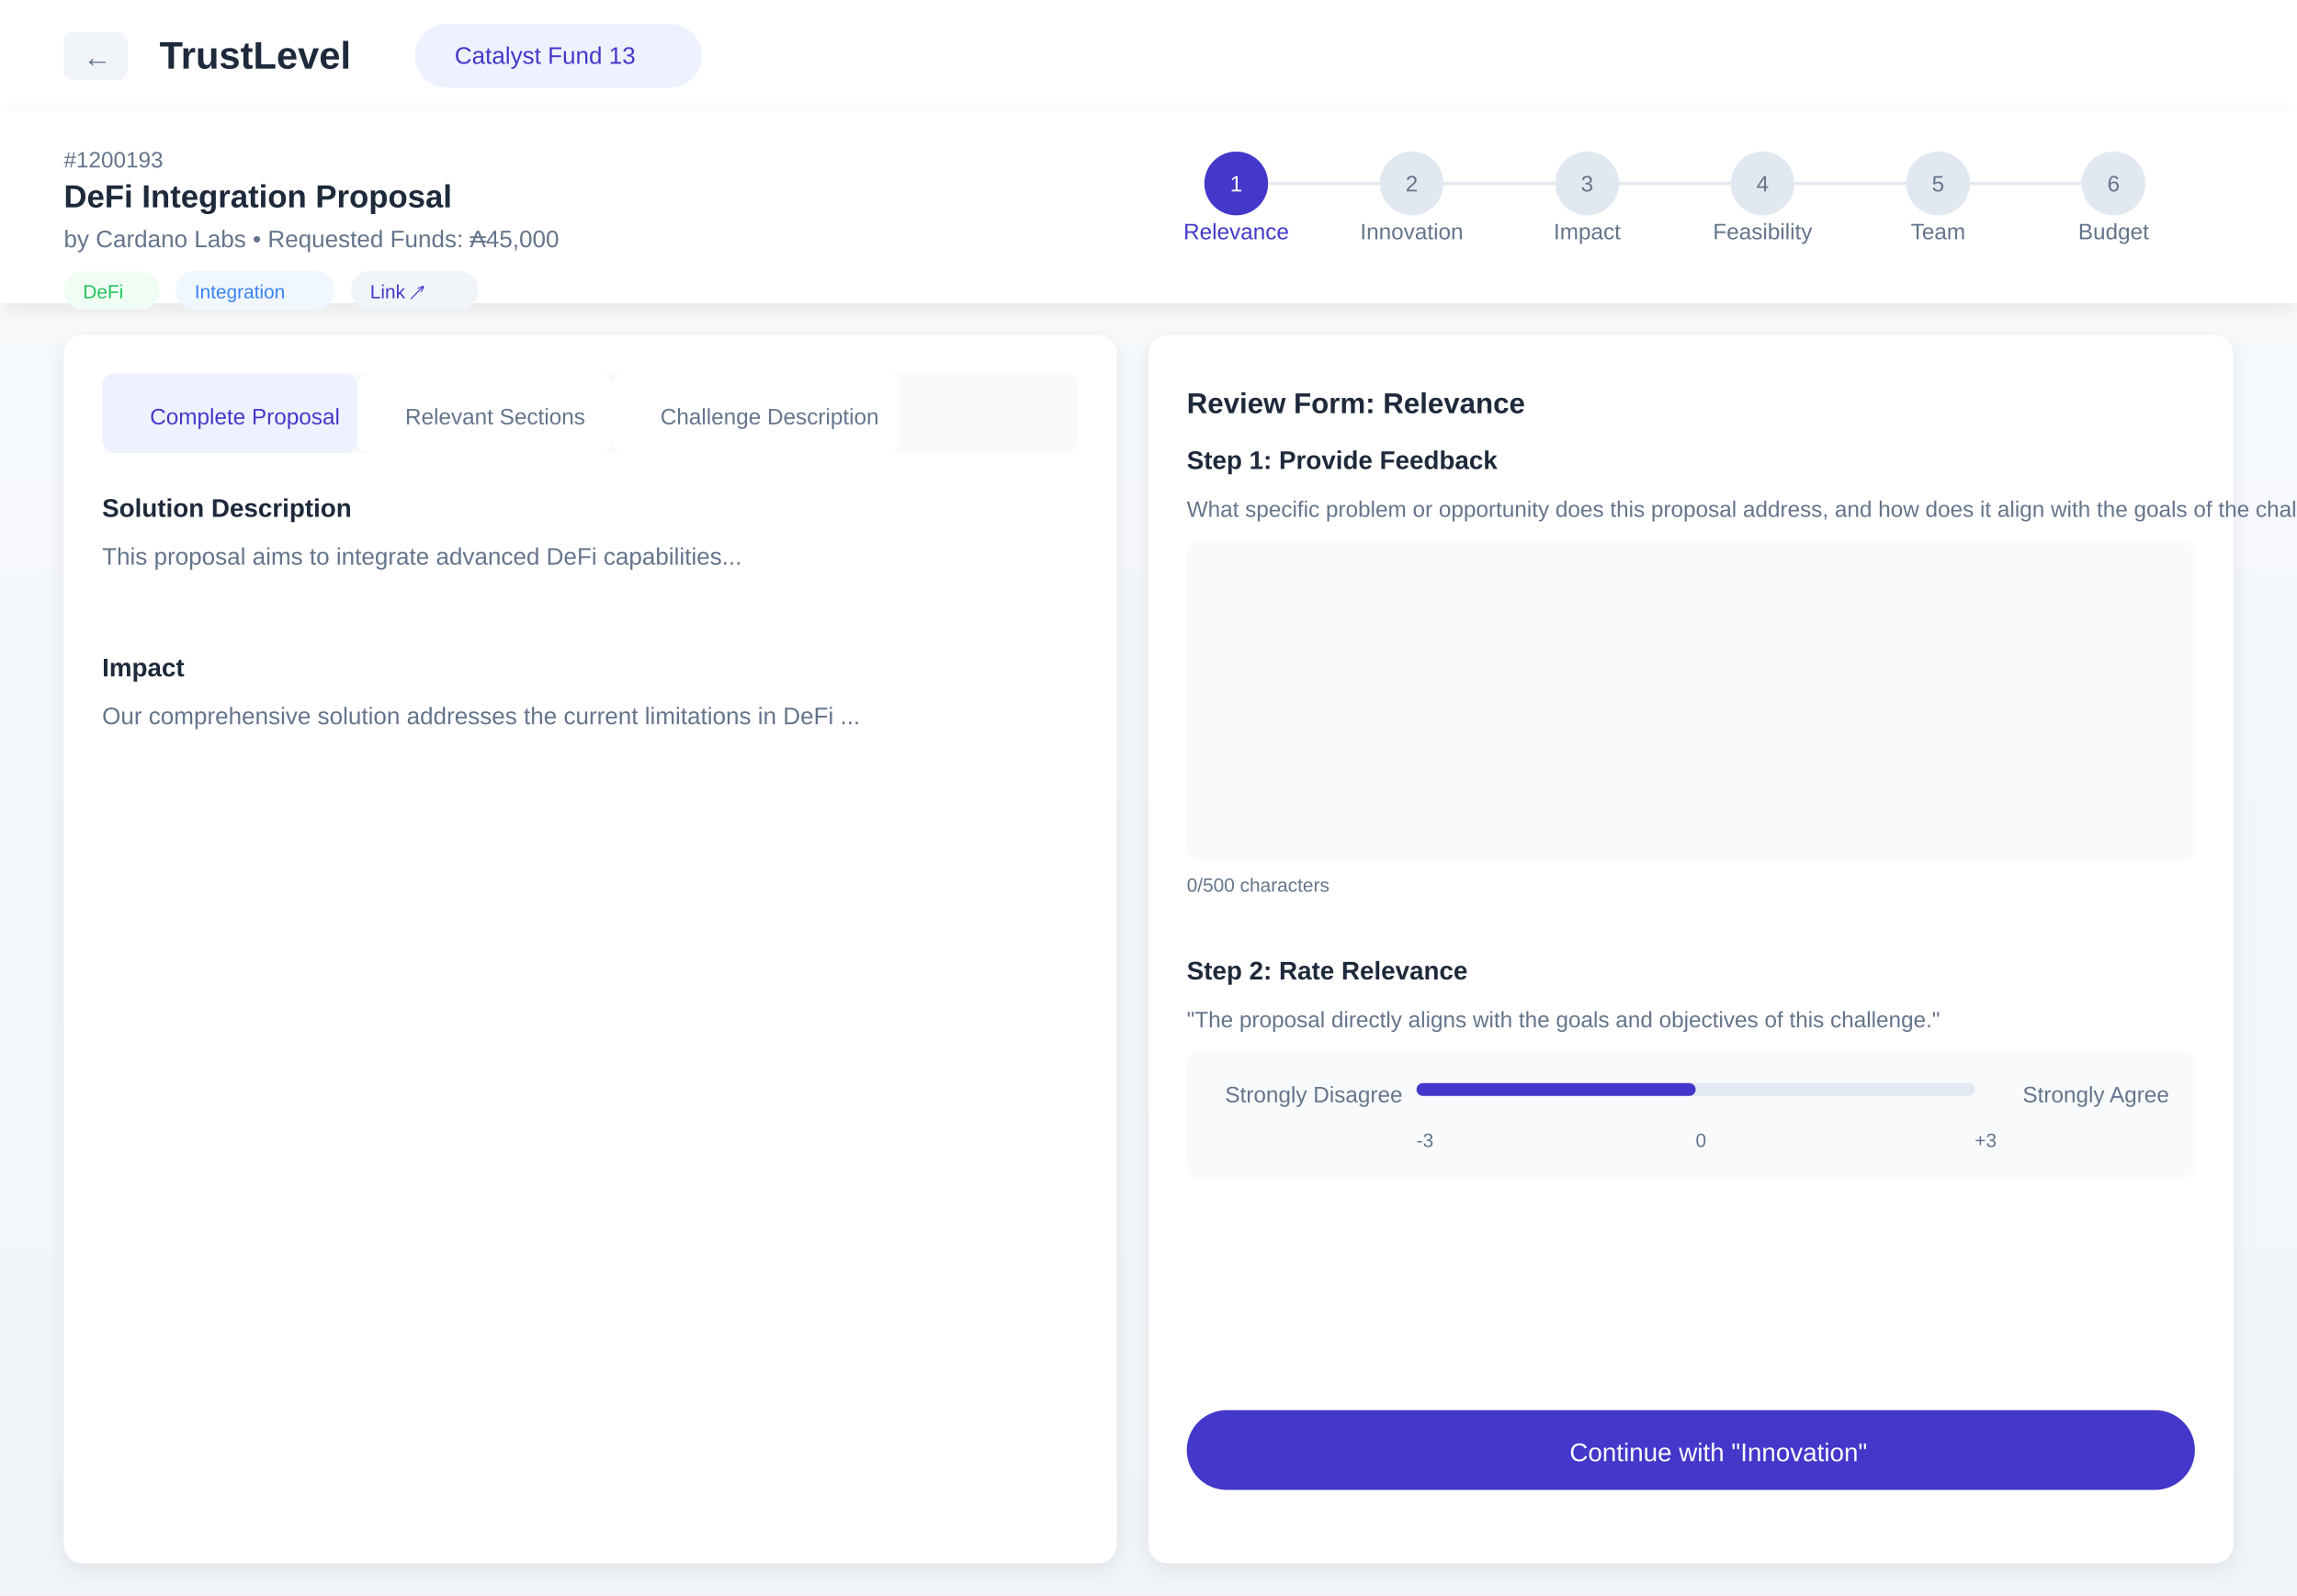
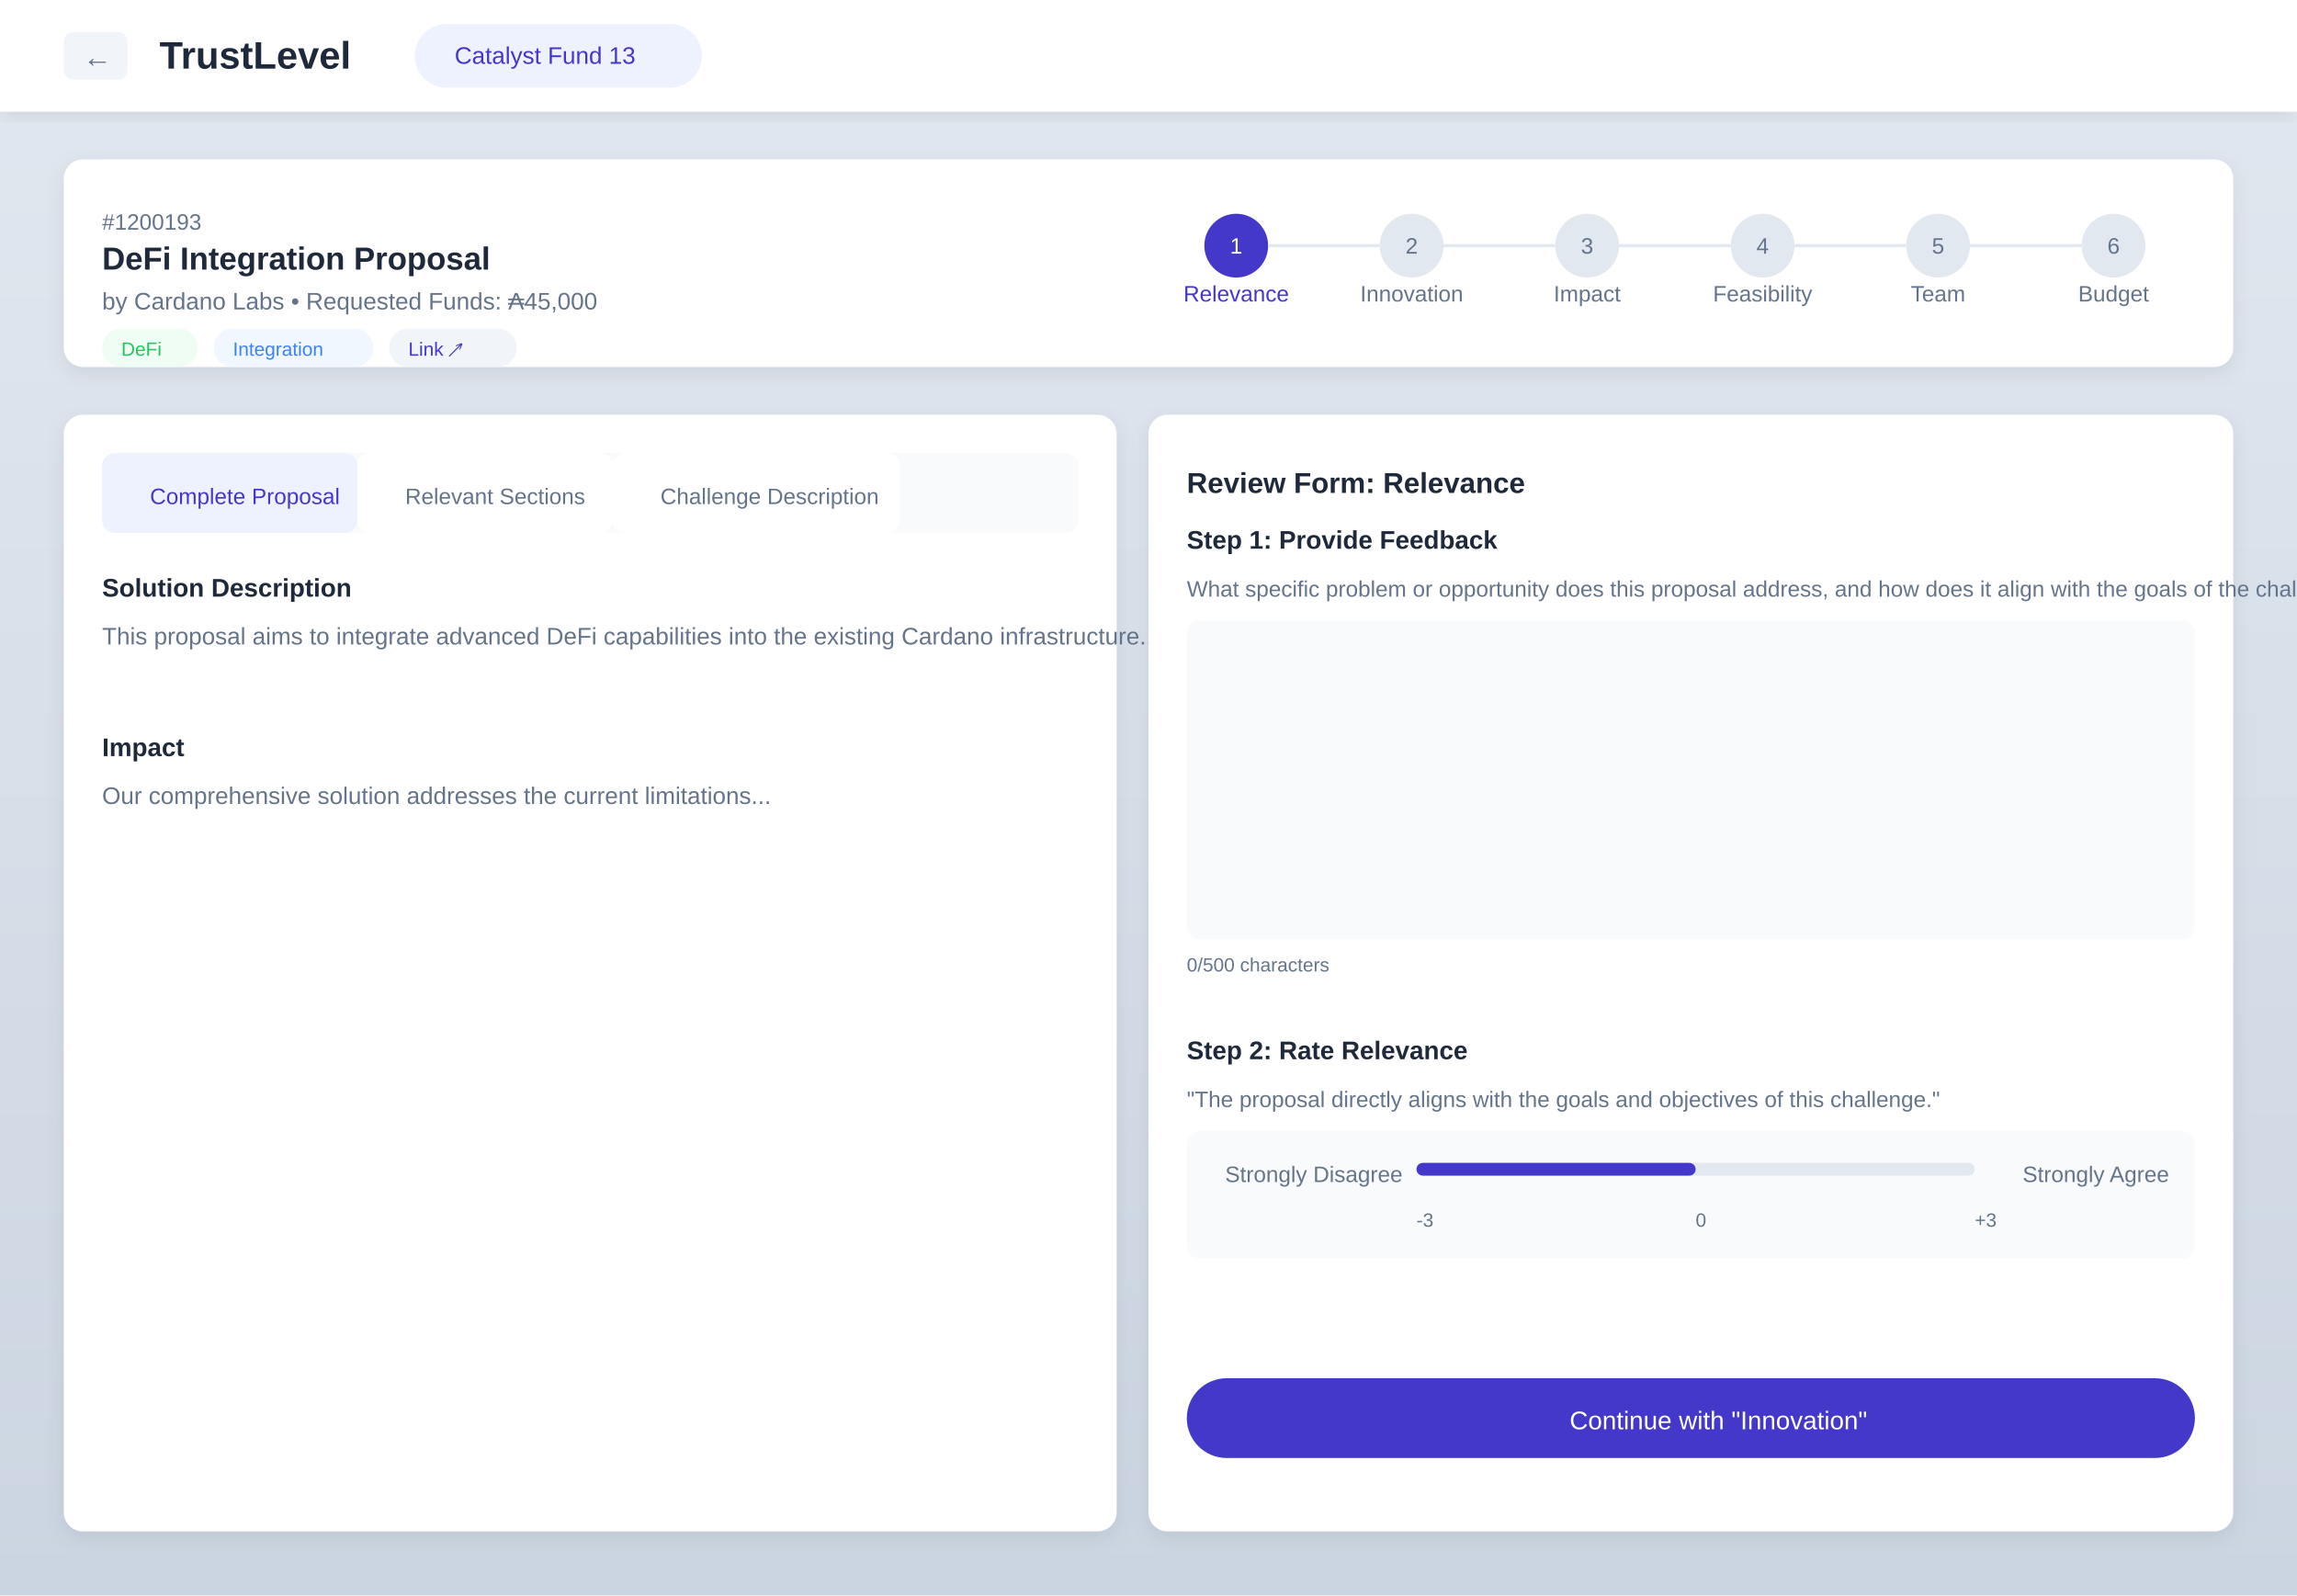
<svg xmlns="http://www.w3.org/2000/svg" viewBox="0 0 1440 1000">
  <defs>
    <linearGradient id="bg-gradient" x1="0" y1="0" x2="0" y2="1">
-       <stop offset="0%" stop-color="#f8fafc" />
-       <stop offset="100%" stop-color="#f1f5f9" />
+       <stop offset="0%" stop-color="#e2e8f0" />
+       <stop offset="100%" stop-color="#cbd5e1" />
    </linearGradient>
    <filter id="card-shadow">
      <feDropShadow dx="0" dy="4" stdDeviation="6" flood-opacity="0.08" />
    </filter>
  </defs>
  <rect width="1440" height="1000" fill="url(#bg-gradient)" />
  <rect x="0" y="0" width="1440" height="70" fill="#ffffff" filter="url(#card-shadow)" />
  <g transform="translate(40, 0)">
    <g transform="translate(0, 20)">
      <rect width="40" height="30" rx="6" fill="#f1f5f9" />
      <text x="12" y="22" font-family="Arial" font-size="18" fill="#64748b">←</text>
    </g>
    <text x="60" y="43" font-family="Arial" font-size="24" font-weight="bold" fill="#1e293b">TrustLevel</text>
    <rect x="220" y="15" width="180" height="40" rx="20" fill="#eef2ff" />
    <text x="245" y="40" font-family="Arial" font-size="15" fill="#4338ca">Catalyst Fund 13</text>
  </g>
-   <rect x="0" y="70" width="1440" height="120" fill="#ffffff" filter="url(#card-shadow)" />
-   <g transform="translate(40, 85)">
-     <text x="0" y="20" font-family="Arial" font-size="14" fill="#64748b">#1200193</text>
-     <text x="0" y="45" font-family="Arial" font-size="20" font-weight="bold" fill="#1e293b">DeFi Integration Proposal</text>
-     <text x="0" y="70" font-family="Arial" font-size="15" fill="#64748b">by Cardano Labs • Requested Funds: ₳45,000</text>
-     <g transform="translate(0, 85)">
-       <rect width="60" height="24" rx="12" fill="#f0fdf4" />
-       <text x="12" y="17" font-family="Arial" font-size="12" fill="#22c55e">DeFi</text>
-       <rect x="70" width="100" height="24" rx="12" fill="#f0f7ff" />
-       <text x="82" y="17" font-family="Arial" font-size="12" fill="#3b82f6">Integration</text>
-       <rect x="180" width="80" height="24" rx="12" fill="#f1f5f9" />
-       <text x="192" y="17" font-family="Arial" font-size="12" fill="#4338ca">Link ↗</text>
+   <g transform="translate(40, 100)">
+     <rect width="1360" height="130" rx="12" fill="#ffffff" filter="url(#card-shadow)" />
+     <g transform="translate(24, 24)">
+       <text x="0" y="20" font-family="Arial" font-size="14" fill="#64748b">#1200193</text>
+       <text x="0" y="45" font-family="Arial" font-size="20" font-weight="bold" fill="#1e293b">DeFi Integration Proposal</text>
+       <text x="0" y="70" font-family="Arial" font-size="15" fill="#64748b">by Cardano Labs • Requested Funds: ₳45,000</text>
+       <g transform="translate(0, 82)">
+         <rect width="60" height="24" rx="12" fill="#f0fdf4" />
+         <text x="12" y="17" font-family="Arial" font-size="12" fill="#22c55e">DeFi</text>
+         <rect x="70" width="100" height="24" rx="12" fill="#f0f7ff" />
+         <text x="82" y="17" font-family="Arial" font-size="12" fill="#3b82f6">Integration</text>
+         <rect x="180" width="80" height="24" rx="12" fill="#f1f5f9" />
+         <text x="192" y="17" font-family="Arial" font-size="12" fill="#4338ca">Link ↗</text>
+       </g>
    </g>
-   </g>
-   <g transform="translate(720, 85)">
-     <g>
+     <g transform="translate(680, 24)">
      <g transform="translate(0, 10)">
        <circle cx="55" cy="20" r="20" fill="#4338ca" />
        <text x="55" y="25" font-family="Arial" font-size="14" fill="#ffffff" text-anchor="middle">1</text>
        <text x="55" y="55" font-family="Arial" font-size="14" fill="#4338ca" text-anchor="middle">Relevance</text>
        <circle cx="165" cy="20" r="20" fill="#e2e8f0" />
        <text x="165" y="25" font-family="Arial" font-size="14" fill="#64748b" text-anchor="middle">2</text>
        <text x="165" y="55" font-family="Arial" font-size="14" fill="#64748b" text-anchor="middle">Innovation</text>
        <circle cx="275" cy="20" r="20" fill="#e2e8f0" />
        <text x="275" y="25" font-family="Arial" font-size="14" fill="#64748b" text-anchor="middle">3</text>
        <text x="275" y="55" font-family="Arial" font-size="14" fill="#64748b" text-anchor="middle">Impact</text>
        <circle cx="385" cy="20" r="20" fill="#e2e8f0" />
        <text x="385" y="25" font-family="Arial" font-size="14" fill="#64748b" text-anchor="middle">4</text>
        <text x="385" y="55" font-family="Arial" font-size="14" fill="#64748b" text-anchor="middle">Feasibility</text>
        <circle cx="495" cy="20" r="20" fill="#e2e8f0" />
        <text x="495" y="25" font-family="Arial" font-size="14" fill="#64748b" text-anchor="middle">5</text>
        <text x="495" y="55" font-family="Arial" font-size="14" fill="#64748b" text-anchor="middle">Team</text>
        <circle cx="605" cy="20" r="20" fill="#e2e8f0" />
        <text x="605" y="25" font-family="Arial" font-size="14" fill="#64748b" text-anchor="middle">6</text>
        <text x="605" y="55" font-family="Arial" font-size="14" fill="#64748b" text-anchor="middle">Budget</text>
        <line x1="75" y1="20" x2="145" y2="20" stroke="#e2e8f0" stroke-width="2" />
        <line x1="185" y1="20" x2="255" y2="20" stroke="#e2e8f0" stroke-width="2" />
        <line x1="295" y1="20" x2="365" y2="20" stroke="#e2e8f0" stroke-width="2" />
        <line x1="405" y1="20" x2="475" y2="20" stroke="#e2e8f0" stroke-width="2" />
        <line x1="515" y1="20" x2="585" y2="20" stroke="#e2e8f0" stroke-width="2" />
      </g>
    </g>
  </g>
-   <g transform="translate(0, 210)">
-     <g transform="translate(40, 0)">
-       <rect width="660" height="770" rx="12" fill="#ffffff" filter="url(#card-shadow)" />
+   <g transform="translate(40, 260)">
+     <g transform="translate(0, 0)">
+       <rect width="660" height="700" rx="12" fill="#ffffff" filter="url(#card-shadow)" />
      <g transform="translate(24, 24)">
        <rect width="612" height="50" rx="8" fill="#f8fafc" />
        <g transform="translate(0, 0)">
          <rect width="160" height="50" rx="8" fill="#eef2ff" />
          <text x="30" y="32" font-family="Arial" font-size="14" fill="#4338ca">Complete Proposal</text>
          <rect x="160" width="160" height="50" rx="8" fill="#ffffff" />
          <text x="190" y="32" font-family="Arial" font-size="14" fill="#64748b">Relevant Sections</text>
          <rect x="320" width="180" height="50" rx="8" fill="#ffffff" />
          <text x="350" y="32" font-family="Arial" font-size="14" fill="#64748b">Challenge Description</text>
        </g>
        <g transform="translate(0, 70)">
          <g transform="translate(0, 20)">
            <text x="0" y="0" font-family="Arial" font-size="16" font-weight="bold" fill="#1e293b">Solution Description</text>
-             <text x="0" y="30" font-family="Arial" font-size="15" fill="#64748b">This proposal aims to integrate advanced DeFi capabilities...</text>
+             <text x="0" y="30" font-family="Arial" font-size="15" fill="#64748b">This proposal aims to integrate advanced DeFi capabilities into the existing Cardano infrastructure...</text>
          </g>
          <g transform="translate(0, 120)">
            <text x="0" y="0" font-family="Arial" font-size="16" font-weight="bold" fill="#1e293b">Impact</text>
-             <text x="0" y="30" font-family="Arial" font-size="15" fill="#64748b">Our comprehensive solution addresses the current limitations in DeFi ...</text>
+             <text x="0" y="30" font-family="Arial" font-size="15" fill="#64748b">Our comprehensive solution addresses the current limitations...</text>
          </g>
        </g>
      </g>
    </g>
-     <g transform="translate(720, 0)">
-       <rect width="680" height="770" rx="12" fill="#ffffff" filter="url(#card-shadow)" />
+     <g transform="translate(680, 0)">
+       <rect width="680" height="700" rx="12" fill="#ffffff" filter="url(#card-shadow)" />
      <g transform="translate(24, 24)">
        <text x="0" y="25" font-family="Arial" font-size="18" font-weight="bold" fill="#1e293b">Review Form: Relevance</text>
        <g transform="translate(0, 60)">
          <text x="0" y="0" font-family="Arial" font-size="16" font-weight="bold" fill="#1e293b">Step 1: Provide Feedback</text>
          <text x="0" y="30" font-family="Arial" font-size="14" fill="#64748b">What specific problem or opportunity does this proposal address, and how does it align with the goals of the challenge?</text>
          <rect x="0" y="45" width="632" height="200" rx="8" fill="#f8fafc" />
          <text x="0" y="265" font-family="Arial" font-size="12" fill="#64748b">0/500 characters</text>
        </g>
        <g transform="translate(0, 380)">
          <text x="0" y="0" font-family="Arial" font-size="16" font-weight="bold" fill="#1e293b">Step 2: Rate Relevance</text>
          <text x="0" y="30" font-family="Arial" font-size="14" fill="#64748b">"The proposal directly aligns with the goals and objectives of this challenge."</text>
          <g transform="translate(0, 45)">
            <rect width="632" height="80" rx="8" fill="#f8fafc" />
            <g transform="translate(24, 20)">
              <text x="0" y="12" font-family="Arial" font-size="14" fill="#64748b">Strongly Disagree</text>
              <rect x="120" y="0" width="350" height="8" rx="4" fill="#e2e8f0" />
              <rect x="120" y="0" width="175" height="8" rx="4" fill="#4338ca" />
              <text x="500" y="12" font-family="Arial" font-size="14" fill="#64748b">Strongly Agree</text>
              <text x="120" y="40" font-family="Arial" font-size="12" fill="#64748b">-3</text>
              <text x="295" y="40" font-family="Arial" font-size="12" fill="#64748b">0</text>
              <text x="470" y="40" font-family="Arial" font-size="12" fill="#64748b">+3</text>
            </g>
          </g>
        </g>
-         <g transform="translate(0, 650)">
+         <g transform="translate(0, 580)">
          <rect width="632" height="50" rx="25" fill="#4338ca" />
          <text x="240" y="32" font-family="Arial" font-size="16" fill="#ffffff">Continue with "Innovation"</text>
        </g>
      </g>
    </g>
  </g>
</svg>
